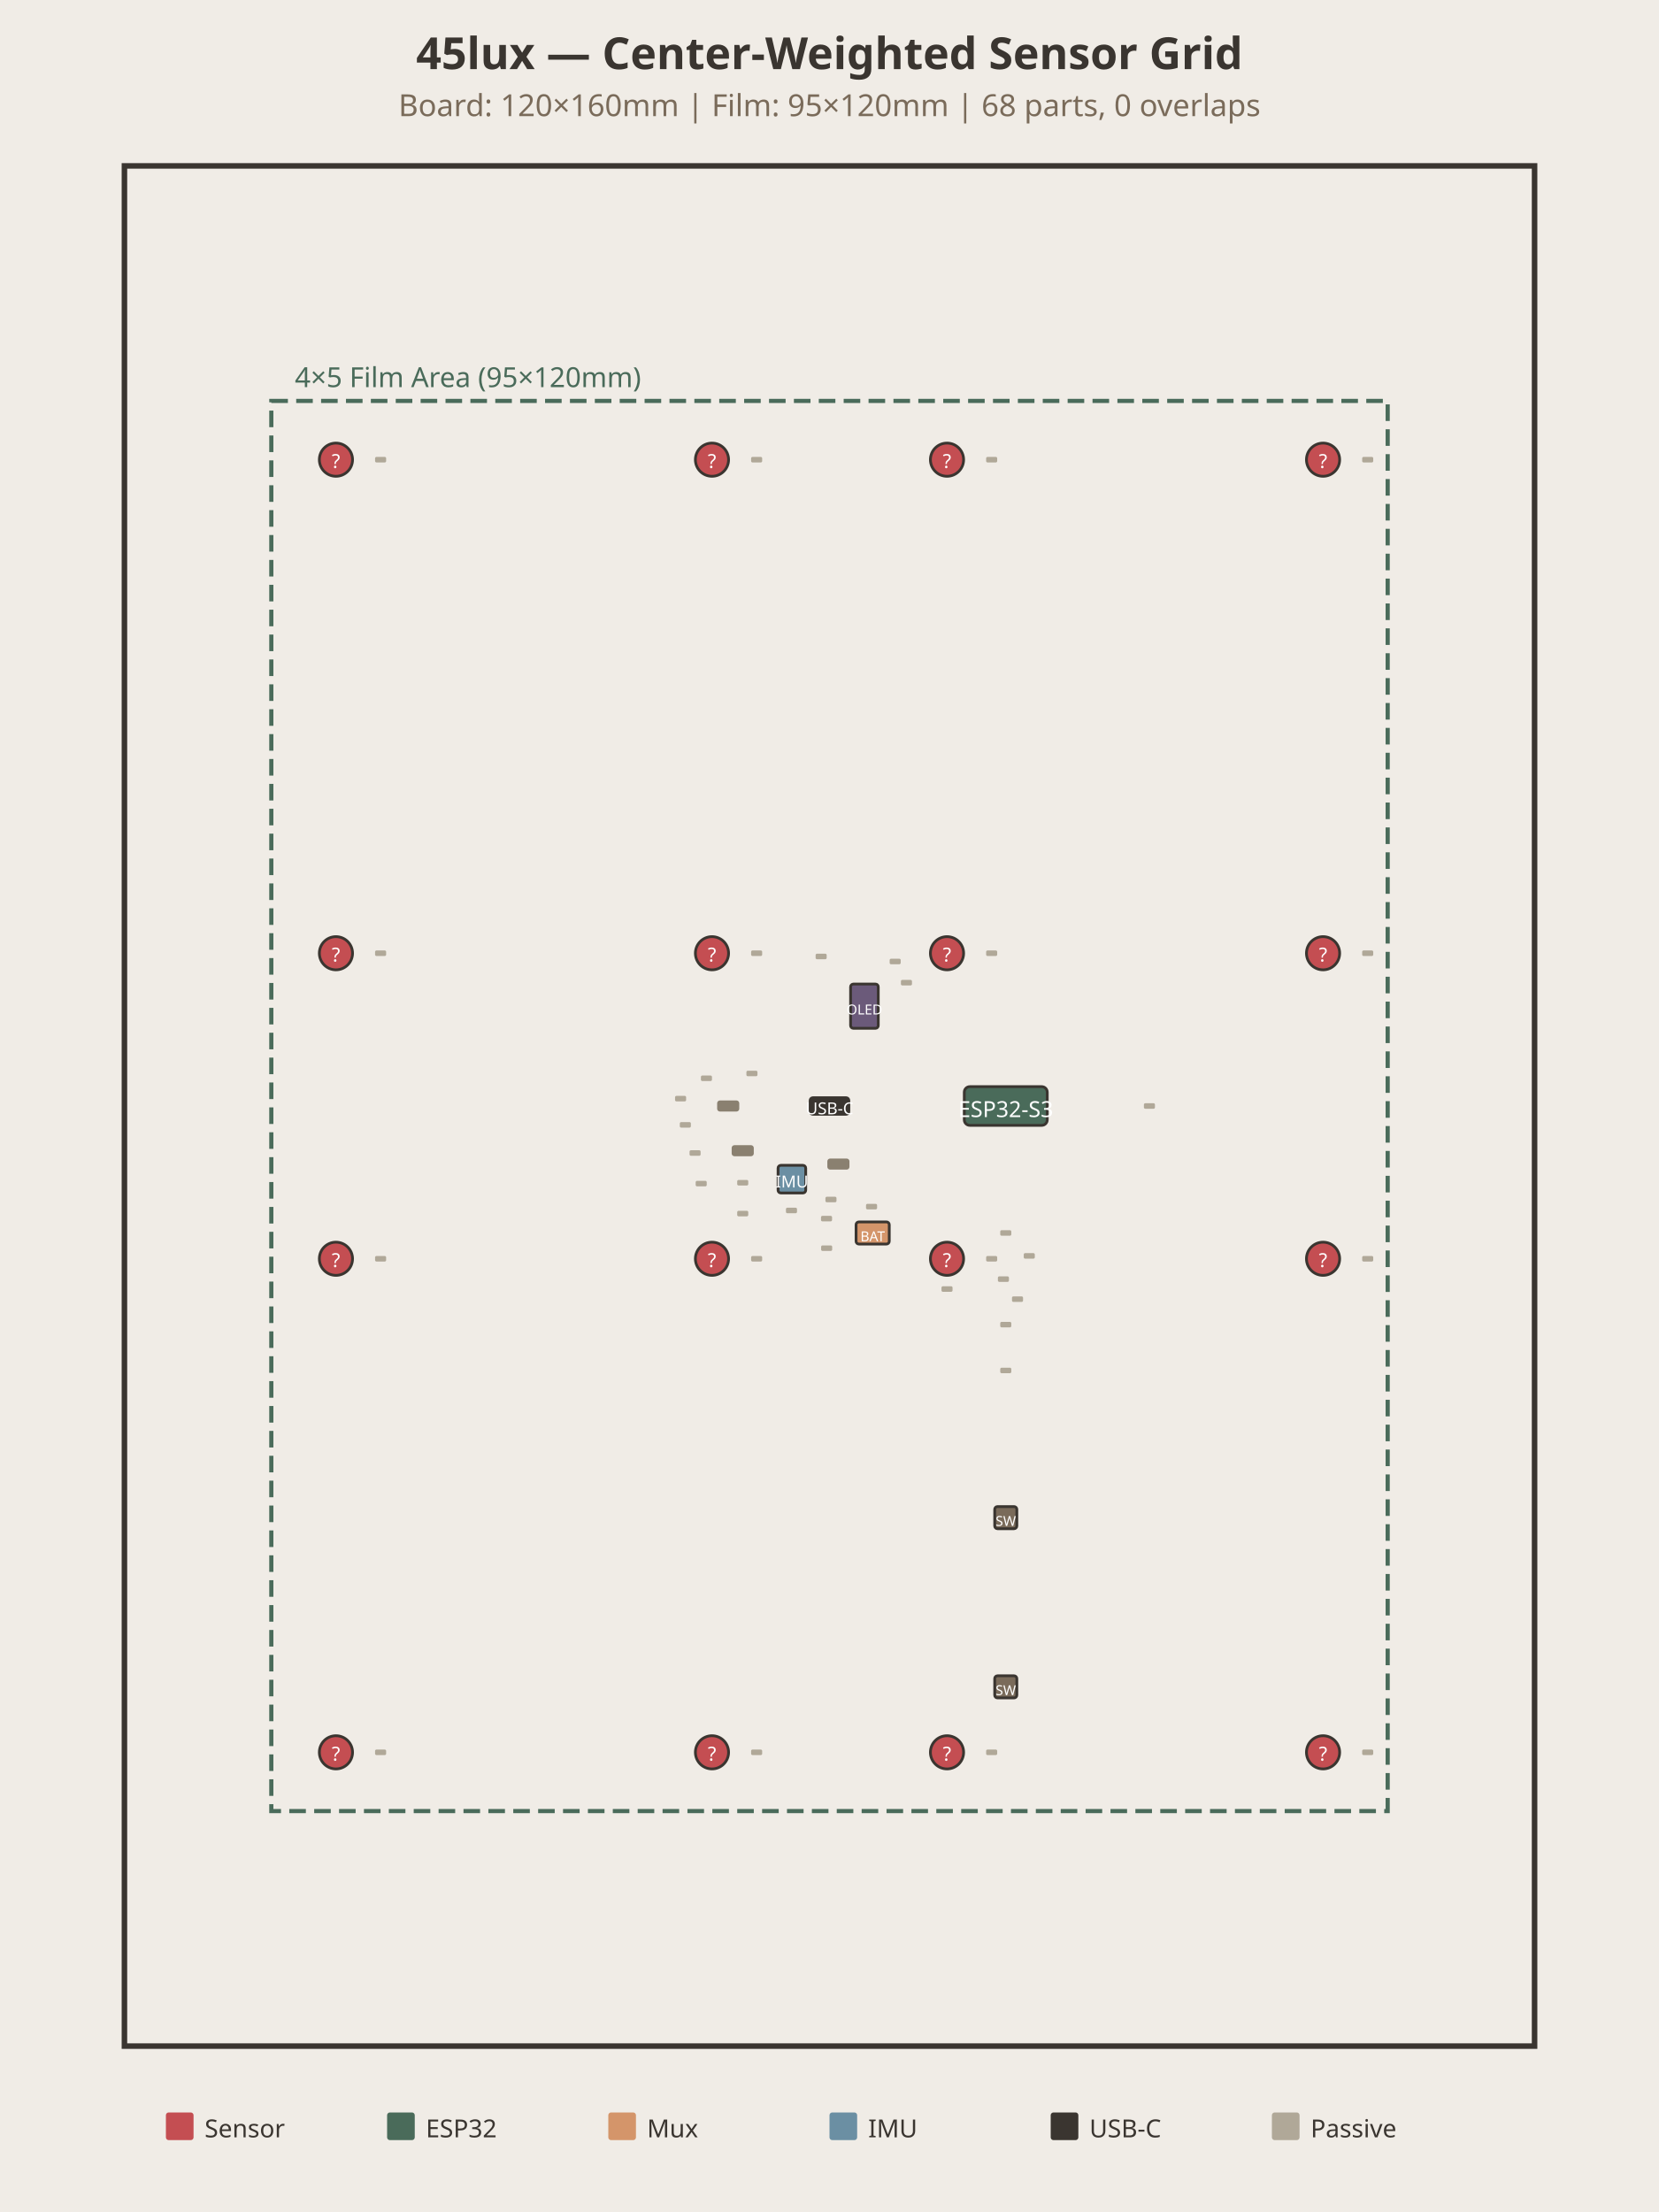
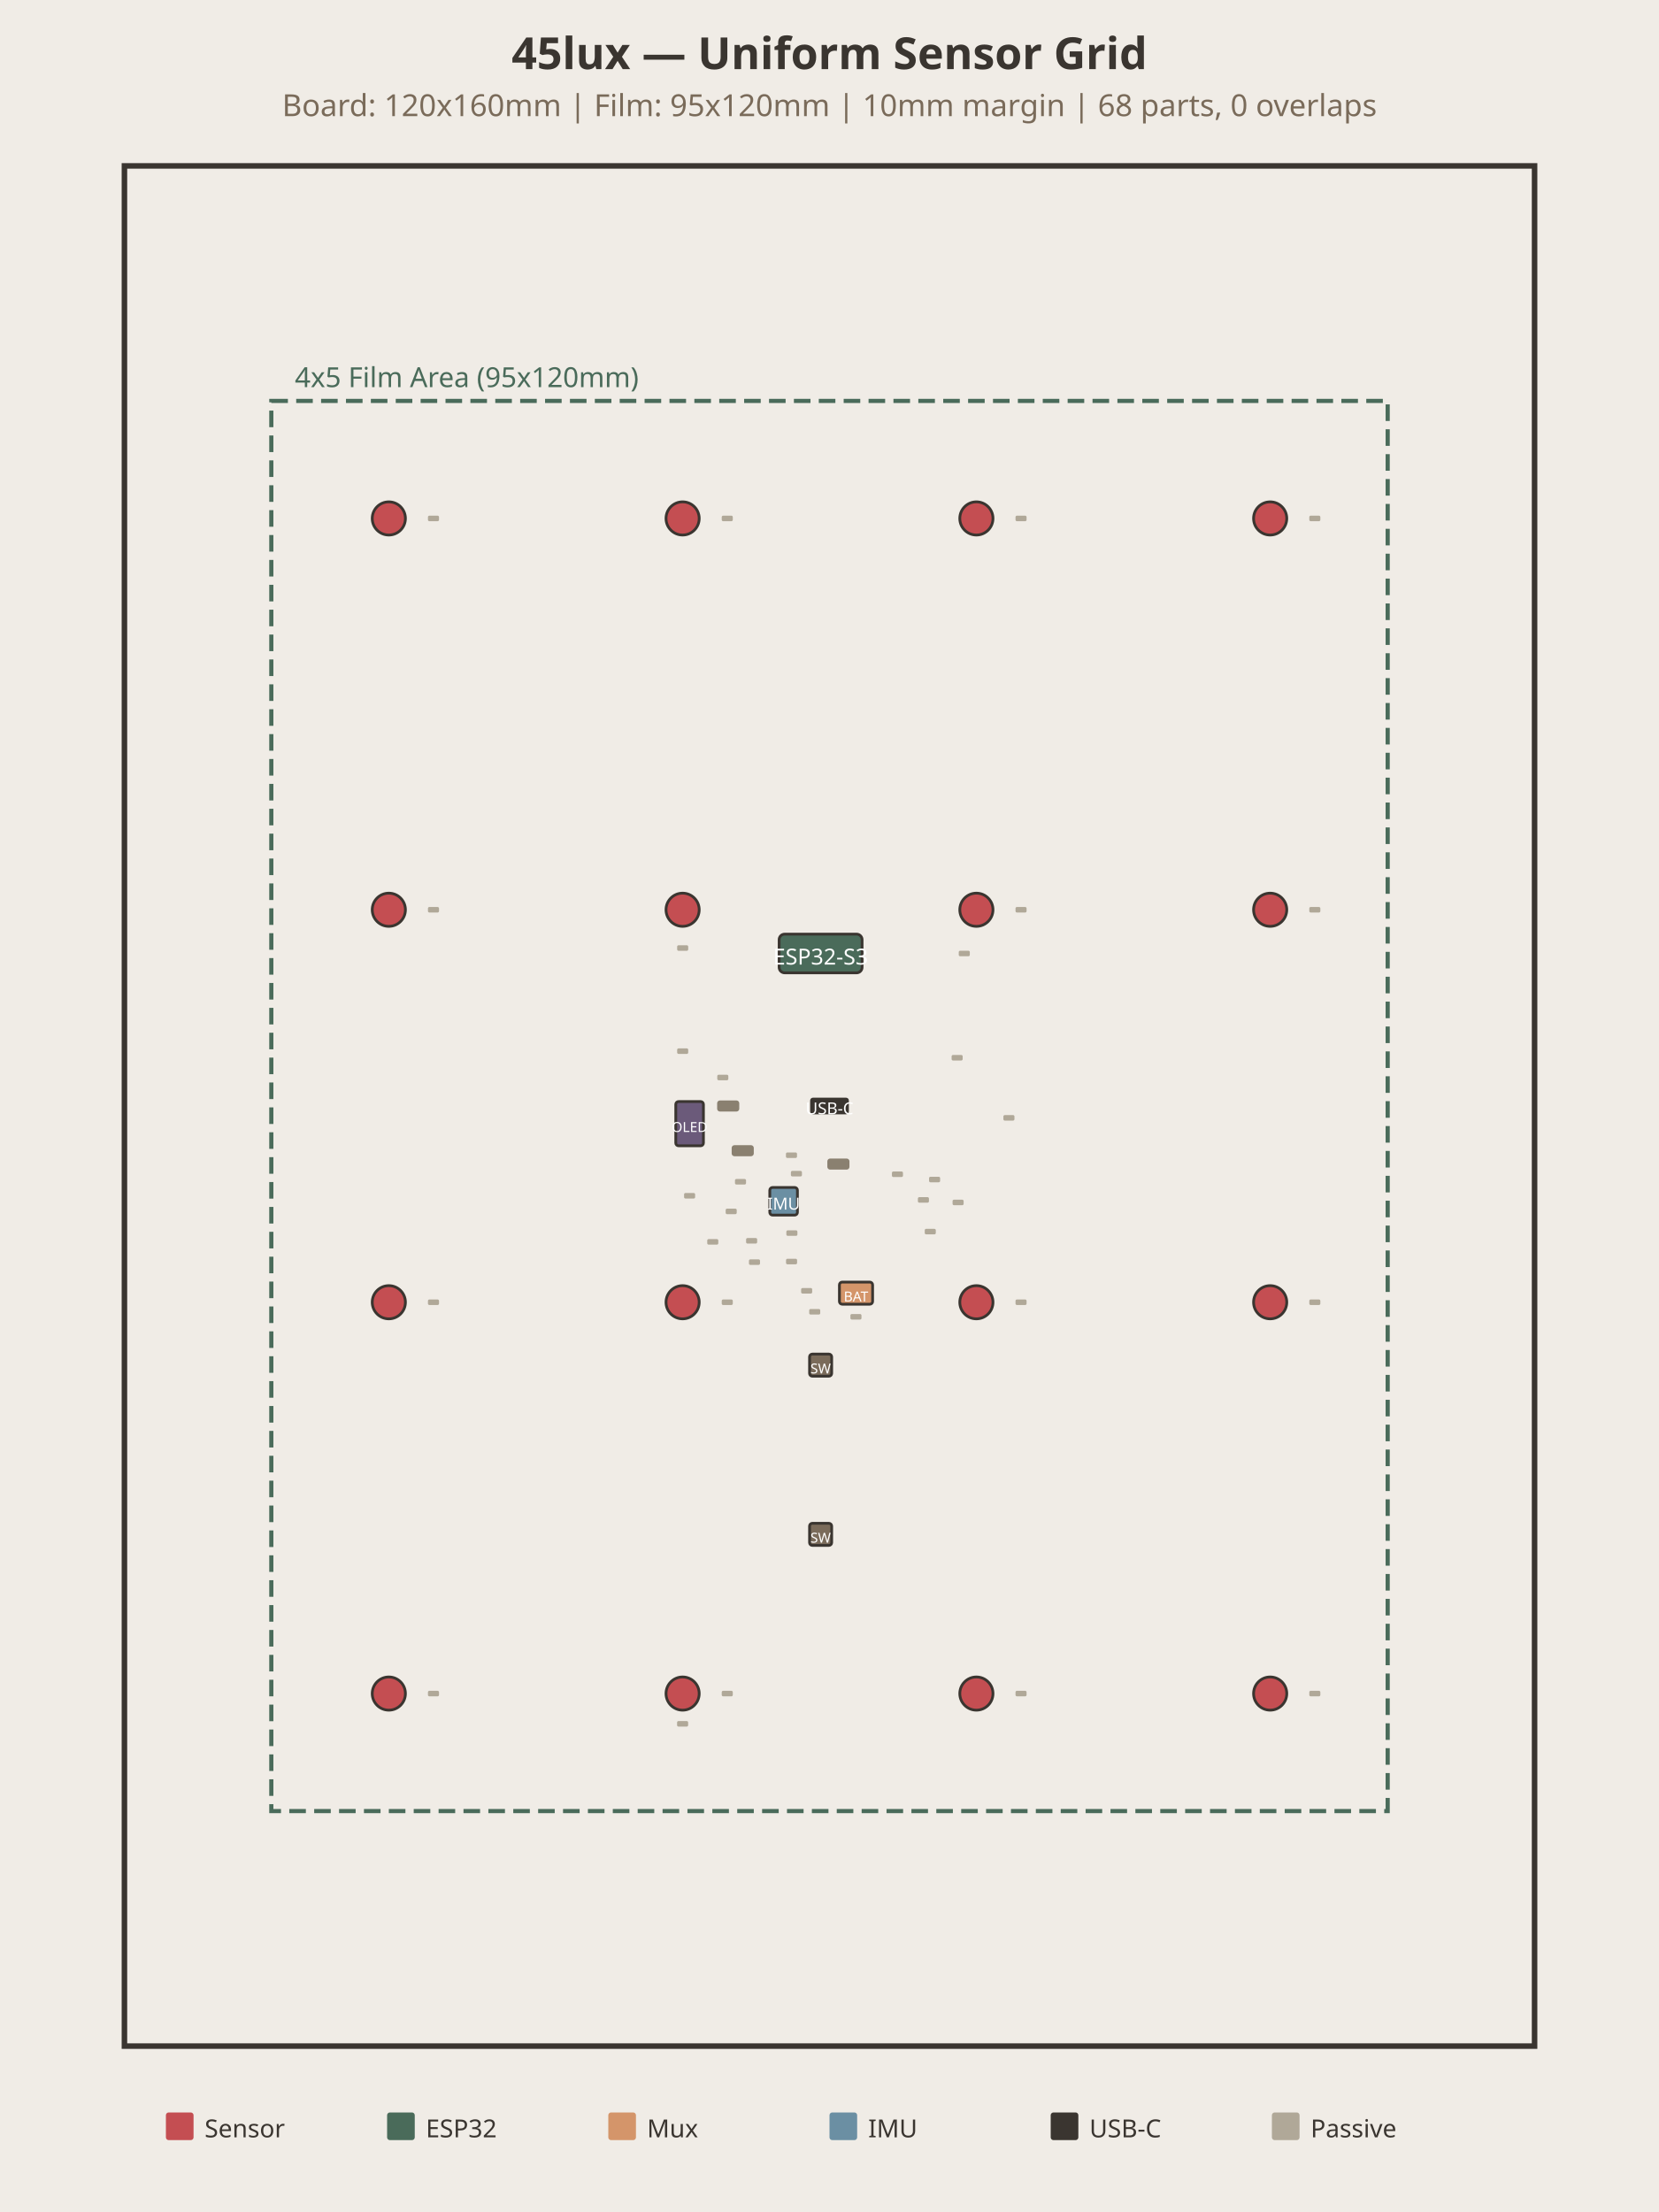
<svg xmlns="http://www.w3.org/2000/svg" width="600" height="800" viewBox="0 0 600 800">
  <rect width="600" height="800" fill="#f0ece6" />
  <rect x="45.0" y="60.0" width="510.0" height="680.0" fill="none" stroke="#3a3530" stroke-width="2" />
  <rect x="98.125" y="145.0" width="403.75" height="510.0" fill="none" stroke="#4a6b5a" stroke-width="1.5" stroke-dasharray="6,3" />
-   <text x="106.625" y="140.0" font-size="10" fill="#4a6b5a" font-family="sans-serif">4×5 Film Area (95×120mm)</text>
-   <circle cx="121.5" cy="166.25" r="6" fill="#c44e52" stroke="#3a3530" stroke-width="1" />
-   <text x="121.5" y="169.25" text-anchor="middle" font-size="7" fill="white" font-family="sans-serif">?</text>
-   <circle cx="257.5" cy="166.25" r="6" fill="#c44e52" stroke="#3a3530" stroke-width="1" />
-   <text x="257.5" y="169.25" text-anchor="middle" font-size="7" fill="white" font-family="sans-serif">?</text>
-   <circle cx="342.5" cy="166.25" r="6" fill="#c44e52" stroke="#3a3530" stroke-width="1" />
-   <text x="342.5" y="169.25" text-anchor="middle" font-size="7" fill="white" font-family="sans-serif">?</text>
-   <circle cx="478.5" cy="166.25" r="6" fill="#c44e52" stroke="#3a3530" stroke-width="1" />
-   <text x="478.5" y="169.25" text-anchor="middle" font-size="7" fill="white" font-family="sans-serif">?</text>
-   <circle cx="121.5" cy="344.75" r="6" fill="#c44e52" stroke="#3a3530" stroke-width="1" />
-   <text x="121.5" y="347.75" text-anchor="middle" font-size="7" fill="white" font-family="sans-serif">?</text>
-   <circle cx="257.5" cy="344.75" r="6" fill="#c44e52" stroke="#3a3530" stroke-width="1" />
-   <text x="257.5" y="347.75" text-anchor="middle" font-size="7" fill="white" font-family="sans-serif">?</text>
-   <circle cx="342.5" cy="344.75" r="6" fill="#c44e52" stroke="#3a3530" stroke-width="1" />
-   <text x="342.5" y="347.75" text-anchor="middle" font-size="7" fill="white" font-family="sans-serif">?</text>
-   <circle cx="478.5" cy="344.75" r="6" fill="#c44e52" stroke="#3a3530" stroke-width="1" />
-   <text x="478.5" y="347.75" text-anchor="middle" font-size="7" fill="white" font-family="sans-serif">?</text>
-   <circle cx="121.5" cy="455.25" r="6" fill="#c44e52" stroke="#3a3530" stroke-width="1" />
-   <text x="121.5" y="458.25" text-anchor="middle" font-size="7" fill="white" font-family="sans-serif">?</text>
-   <circle cx="257.5" cy="455.25" r="6" fill="#c44e52" stroke="#3a3530" stroke-width="1" />
-   <text x="257.5" y="458.25" text-anchor="middle" font-size="7" fill="white" font-family="sans-serif">?</text>
-   <circle cx="342.5" cy="455.25" r="6" fill="#c44e52" stroke="#3a3530" stroke-width="1" />
-   <text x="342.5" y="458.25" text-anchor="middle" font-size="7" fill="white" font-family="sans-serif">?</text>
-   <circle cx="478.5" cy="455.25" r="6" fill="#c44e52" stroke="#3a3530" stroke-width="1" />
-   <text x="478.5" y="458.25" text-anchor="middle" font-size="7" fill="white" font-family="sans-serif">?</text>
-   <circle cx="121.5" cy="633.75" r="6" fill="#c44e52" stroke="#3a3530" stroke-width="1" />
-   <text x="121.5" y="636.75" text-anchor="middle" font-size="7" fill="white" font-family="sans-serif">?</text>
-   <circle cx="257.5" cy="633.75" r="6" fill="#c44e52" stroke="#3a3530" stroke-width="1" />
-   <text x="257.5" y="636.75" text-anchor="middle" font-size="7" fill="white" font-family="sans-serif">?</text>
-   <circle cx="342.5" cy="633.75" r="6" fill="#c44e52" stroke="#3a3530" stroke-width="1" />
-   <text x="342.5" y="636.75" text-anchor="middle" font-size="7" fill="white" font-family="sans-serif">?</text>
-   <circle cx="478.5" cy="633.75" r="6" fill="#c44e52" stroke="#3a3530" stroke-width="1" />
-   <text x="478.5" y="636.75" text-anchor="middle" font-size="7" fill="white" font-family="sans-serif">?</text>
-   <rect x="293.0" y="397.0" width="14" height="6" fill="#3a3530" stroke="#3a3530" rx="1" />
+   <text x="106.625" y="140.0" font-size="10" fill="#4a6b5a" font-family="sans-serif">4x5 Film Area (95x120mm)</text>
+   <circle cx="140.625" cy="187.5" r="6" fill="#c44e52" stroke="#3a3530" stroke-width="1" />
+   <circle cx="246.875" cy="187.5" r="6" fill="#c44e52" stroke="#3a3530" stroke-width="1" />
+   <circle cx="353.125" cy="187.5" r="6" fill="#c44e52" stroke="#3a3530" stroke-width="1" />
+   <circle cx="459.375" cy="187.5" r="6" fill="#c44e52" stroke="#3a3530" stroke-width="1" />
+   <circle cx="140.625" cy="329.025" r="6" fill="#c44e52" stroke="#3a3530" stroke-width="1" />
+   <circle cx="246.875" cy="329.025" r="6" fill="#c44e52" stroke="#3a3530" stroke-width="1" />
+   <circle cx="353.125" cy="329.025" r="6" fill="#c44e52" stroke="#3a3530" stroke-width="1" />
+   <circle cx="459.375" cy="329.025" r="6" fill="#c44e52" stroke="#3a3530" stroke-width="1" />
+   <circle cx="140.625" cy="470.975" r="6" fill="#c44e52" stroke="#3a3530" stroke-width="1" />
+   <circle cx="246.875" cy="470.975" r="6" fill="#c44e52" stroke="#3a3530" stroke-width="1" />
+   <circle cx="353.125" cy="470.975" r="6" fill="#c44e52" stroke="#3a3530" stroke-width="1" />
+   <circle cx="459.375" cy="470.975" r="6" fill="#c44e52" stroke="#3a3530" stroke-width="1" />
+   <circle cx="140.625" cy="612.5" r="6" fill="#c44e52" stroke="#3a3530" stroke-width="1" />
+   <circle cx="246.875" cy="612.5" r="6" fill="#c44e52" stroke="#3a3530" stroke-width="1" />
+   <circle cx="353.125" cy="612.5" r="6" fill="#c44e52" stroke="#3a3530" stroke-width="1" />
+   <circle cx="459.375" cy="612.5" r="6" fill="#c44e52" stroke="#3a3530" stroke-width="1" />
+   <rect x="293.0" y="397.0" width="14" height="6" fill="#3a3530" rx="1" />
  <text x="300.0" y="403.0" text-anchor="middle" font-size="6" fill="white" font-family="sans-serif">USB-C</text>
  <rect x="259.365" y="398.0" width="8" height="4" fill="#8a8070" stroke="none" rx="1" />
  <rect x="264.618" y="414.168" width="8" height="4" fill="#8a8070" stroke="none" rx="1" />
  <rect x="299.218" y="419.005" width="8" height="4" fill="#8a8070" stroke="none" rx="1" />
-   <rect x="348.75" y="393.0" width="30" height="14" fill="#4a6b5a" stroke="#3a3530" rx="2" />
-   <text x="363.75" y="404.0" text-anchor="middle" font-size="8" fill="white" font-family="sans-serif">ESP32-S3</text>
-   <rect x="281.397" y="421.458" width="10" height="10" fill="#6b8fa3" stroke="#3a3530" rx="1" />
-   <text x="286.397" y="429.458" text-anchor="middle" font-size="6" fill="white" font-family="sans-serif">IMU</text>
-   <rect x="307.633" y="355.896" width="10" height="16" fill="#6b5a7a" stroke="#3a3530" rx="1" />
-   <text x="312.633" y="366.896" text-anchor="middle" font-size="5" fill="white" font-family="sans-serif">OLED</text>
-   <rect x="313.211" y="435.387" width="4" height="2" fill="#b0a898" stroke="none" rx="0.5" />
-   <rect x="356.65" y="454.25" width="4" height="2" fill="#b0a898" stroke="none" rx="0.5" />
-   <rect x="325.827" y="354.396" width="4" height="2" fill="#b0a898" stroke="none" rx="0.5" />
-   <rect x="135.65" y="454.25" width="4" height="2" fill="#b0a898" stroke="none" rx="0.5" />
-   <rect x="492.65" y="165.25" width="4" height="2" fill="#b0a898" stroke="none" rx="0.5" />
-   <rect x="492.65" y="454.25" width="4" height="2" fill="#b0a898" stroke="none" rx="0.5" />
-   <rect x="321.755" y="346.737" width="4" height="2" fill="#b0a898" stroke="none" rx="0.5" />
-   <rect x="271.65" y="454.25" width="4" height="2" fill="#b0a898" stroke="none" rx="0.5" />
-   <rect x="135.65" y="165.25" width="4" height="2" fill="#b0a898" stroke="none" rx="0.5" />
-   <rect x="269.948" y="387.236" width="4" height="2" fill="#b0a898" stroke="none" rx="0.5" />
-   <rect x="492.65" y="343.75" width="4" height="2" fill="#b0a898" stroke="none" rx="0.5" />
-   <rect x="356.65" y="343.75" width="4" height="2" fill="#b0a898" stroke="none" rx="0.5" />
-   <rect x="271.65" y="343.75" width="4" height="2" fill="#b0a898" stroke="none" rx="0.5" />
-   <rect x="492.65" y="632.75" width="4" height="2" fill="#b0a898" stroke="none" rx="0.5" />
-   <rect x="356.65" y="632.75" width="4" height="2" fill="#b0a898" stroke="none" rx="0.5" />
-   <rect x="135.65" y="343.75" width="4" height="2" fill="#b0a898" stroke="none" rx="0.5" />
-   <rect x="356.65" y="165.25" width="4" height="2" fill="#b0a898" stroke="none" rx="0.5" />
-   <rect x="413.706" y="399.0" width="4" height="2" fill="#b0a898" stroke="none" rx="0.5" />
-   <rect x="135.65" y="632.75" width="4" height="2" fill="#b0a898" stroke="none" rx="0.5" />
-   <rect x="271.65" y="632.75" width="4" height="2" fill="#b0a898" stroke="none" rx="0.5" />
-   <rect x="298.528" y="432.819" width="4" height="2" fill="#b0a898" stroke="none" rx="0.5" />
-   <rect x="271.65" y="165.25" width="4" height="2" fill="#b0a898" stroke="none" rx="0.5" />
-   <rect x="360.9" y="461.611" width="4" height="2" fill="#b0a898" stroke="none" rx="0.5" />
-   <rect x="294.978" y="344.92" width="4" height="2" fill="#b0a898" stroke="none" rx="0.5" />
-   <rect x="253.493" y="388.977" width="4" height="2" fill="#b0a898" stroke="none" rx="0.5" />
-   <rect x="296.924" y="439.73" width="4" height="2" fill="#b0a898" stroke="none" rx="0.5" />
-   <rect x="284.247" y="436.787" width="4" height="2" fill="#b0a898" stroke="none" rx="0.5" />
-   <rect x="249.384" y="416.005" width="4" height="2" fill="#b0a898" stroke="none" rx="0.5" />
-   <rect x="266.618" y="426.749" width="4" height="2" fill="#b0a898" stroke="none" rx="0.5" />
-   <rect x="251.598" y="427.064" width="4" height="2" fill="#b0a898" stroke="none" rx="0.5" />
-   <rect x="266.618" y="437.905" width="4" height="2" fill="#b0a898" stroke="none" rx="0.5" />
-   <rect x="309.61" y="441.924" width="12" height="8" fill="#d4956a" stroke="#3a3530" rx="1" />
-   <text x="315.61" y="448.924" text-anchor="middle" font-size="5" fill="white" font-family="sans-serif">BAT</text>
-   <rect x="296.968" y="450.422" width="4" height="2" fill="#b0a898" stroke="none" rx="0.5" />
-   <rect x="361.75" y="444.921" width="4" height="2" fill="#b0a898" stroke="none" rx="0.5" />
-   <rect x="370.25" y="453.209" width="4" height="2" fill="#b0a898" stroke="none" rx="0.5" />
-   <rect x="366.0" y="468.857" width="4" height="2" fill="#b0a898" stroke="none" rx="0.5" />
-   <rect x="340.5" y="465.194" width="4" height="2" fill="#b0a898" stroke="none" rx="0.5" />
-   <rect x="245.863" y="405.819" width="4" height="2" fill="#b0a898" stroke="none" rx="0.5" />
-   <rect x="244.143" y="396.338" width="4" height="2" fill="#b0a898" stroke="none" rx="0.5" />
-   <rect x="359.75" y="544.877" width="8" height="8" fill="#7a6b5a" stroke="#3a3530" rx="1" />
-   <text x="363.75" y="551.877" text-anchor="middle" font-size="5" fill="white" font-family="sans-serif">SW</text>
-   <rect x="361.75" y="478.071" width="4" height="2" fill="#b0a898" stroke="none" rx="0.5" />
-   <rect x="359.75" y="606.077" width="8" height="8" fill="#7a6b5a" stroke="#3a3530" rx="1" />
-   <text x="363.75" y="613.077" text-anchor="middle" font-size="5" fill="white" font-family="sans-serif">SW</text>
-   <rect x="361.75" y="494.646" width="4" height="2" fill="#b0a898" stroke="none" rx="0.5" />
-   <text x="300.0" y="25" text-anchor="middle" font-size="16" fill="#3a3530" font-family="sans-serif" font-weight="bold">45lux — Center-Weighted Sensor Grid</text>
-   <text x="300.0" y="42" text-anchor="middle" font-size="11" fill="#7a6b5a" font-family="sans-serif">Board: 120×160mm | Film: 95×120mm | 68 parts, 0 overlaps</text>
+   <rect x="281.787" y="337.843" width="30" height="14" fill="#4a6b5a" stroke="#3a3530" rx="2" />
+   <text x="296.787" y="348.843" text-anchor="middle" font-size="8" fill="white" font-family="sans-serif">ESP32-S3</text>
+   <rect x="278.404" y="429.462" width="10" height="10" fill="#6b8fa3" stroke="#3a3530" rx="1" />
+   <text x="283.404" y="437.462" text-anchor="middle" font-size="6" fill="white" font-family="sans-serif">IMU</text>
+   <rect x="244.402" y="398.392" width="10" height="16" fill="#6b5a7a" stroke="#3a3530" rx="1" />
+   <text x="249.402" y="409.392" text-anchor="middle" font-size="5" fill="white" font-family="sans-serif">OLED</text>
+   <rect x="322.574" y="423.686" width="4" height="2" fill="#b0a898" stroke="none" rx="0.5" />
+   <rect x="259.41" y="388.693" width="4" height="2" fill="#b0a898" stroke="none" rx="0.5" />
+   <rect x="261.025" y="611.5" width="4" height="2" fill="#b0a898" stroke="none" rx="0.5" />
+   <rect x="367.275" y="469.975" width="4" height="2" fill="#b0a898" stroke="none" rx="0.5" />
+   <rect x="261.025" y="469.975" width="4" height="2" fill="#b0a898" stroke="none" rx="0.5" />
+   <rect x="473.525" y="186.5" width="4" height="2" fill="#b0a898" stroke="none" rx="0.5" />
+   <rect x="362.891" y="403.283" width="4" height="2" fill="#b0a898" stroke="none" rx="0.5" />
+   <rect x="154.775" y="186.5" width="4" height="2" fill="#b0a898" stroke="none" rx="0.5" />
+   <rect x="334.443" y="444.426" width="4" height="2" fill="#b0a898" stroke="none" rx="0.5" />
+   <rect x="154.775" y="328.025" width="4" height="2" fill="#b0a898" stroke="none" rx="0.5" />
+   <rect x="367.275" y="611.5" width="4" height="2" fill="#b0a898" stroke="none" rx="0.5" />
+   <rect x="473.525" y="328.025" width="4" height="2" fill="#b0a898" stroke="none" rx="0.5" />
+   <rect x="473.525" y="611.5" width="4" height="2" fill="#b0a898" stroke="none" rx="0.5" />
+   <rect x="346.744" y="343.843" width="4" height="2" fill="#b0a898" stroke="none" rx="0.5" />
+   <rect x="367.275" y="186.5" width="4" height="2" fill="#b0a898" stroke="none" rx="0.5" />
+   <rect x="154.775" y="611.5" width="4" height="2" fill="#b0a898" stroke="none" rx="0.5" />
+   <rect x="367.275" y="328.025" width="4" height="2" fill="#b0a898" stroke="none" rx="0.5" />
+   <rect x="261.025" y="186.5" width="4" height="2" fill="#b0a898" stroke="none" rx="0.5" />
+   <rect x="244.901" y="341.867" width="4" height="2" fill="#b0a898" stroke="none" rx="0.5" />
+   <rect x="154.775" y="469.975" width="4" height="2" fill="#b0a898" stroke="none" rx="0.5" />
+   <rect x="286.032" y="423.47" width="4" height="2" fill="#b0a898" stroke="none" rx="0.5" />
+   <rect x="473.525" y="469.975" width="4" height="2" fill="#b0a898" stroke="none" rx="0.5" />
+   <rect x="265.814" y="426.397" width="4" height="2" fill="#b0a898" stroke="none" rx="0.5" />
+   <rect x="247.402" y="431.466" width="4" height="2" fill="#b0a898" stroke="none" rx="0.5" />
+   <rect x="336.009" y="425.595" width="4" height="2" fill="#b0a898" stroke="none" rx="0.5" />
+   <rect x="284.397" y="444.965" width="4" height="2" fill="#b0a898" stroke="none" rx="0.5" />
+   <rect x="284.247" y="416.803" width="4" height="2" fill="#b0a898" stroke="none" rx="0.5" />
+   <rect x="262.447" y="437.121" width="4" height="2" fill="#b0a898" stroke="none" rx="0.5" />
+   <rect x="269.836" y="447.754" width="4" height="2" fill="#b0a898" stroke="none" rx="0.5" />
+   <rect x="255.782" y="448.135" width="4" height="2" fill="#b0a898" stroke="none" rx="0.5" />
+   <rect x="270.868" y="455.467" width="4" height="2" fill="#b0a898" stroke="none" rx="0.5" />
+   <rect x="303.589" y="463.684" width="12" height="8" fill="#d4956a" stroke="#3a3530" rx="1" />
+   <text x="309.589" y="470.684" text-anchor="middle" font-size="5" fill="white" font-family="sans-serif">BAT</text>
+   <rect x="289.738" y="465.831" width="4" height="2" fill="#b0a898" stroke="none" rx="0.5" />
+   <rect x="244.902" y="379.161" width="4" height="2" fill="#b0a898" stroke="none" rx="0.5" />
+   <rect x="331.965" y="432.964" width="4" height="2" fill="#b0a898" stroke="none" rx="0.5" />
+   <rect x="344.161" y="381.544" width="4" height="2" fill="#b0a898" stroke="none" rx="0.5" />
+   <rect x="244.875" y="622.444" width="4" height="2" fill="#b0a898" stroke="none" rx="0.5" />
+   <rect x="344.509" y="433.883" width="4" height="2" fill="#b0a898" stroke="none" rx="0.5" />
+   <rect x="307.562" y="475.238" width="4" height="2" fill="#b0a898" stroke="none" rx="0.5" />
+   <rect x="292.787" y="489.721" width="8" height="8" fill="#7a6b5a" stroke="#3a3530" rx="1" />
+   <text x="296.787" y="496.721" text-anchor="middle" font-size="5" fill="white" font-family="sans-serif">SW</text>
+   <rect x="284.281" y="455.251" width="4" height="2" fill="#b0a898" stroke="none" rx="0.5" />
+   <rect x="292.787" y="550.921" width="8" height="8" fill="#7a6b5a" stroke="#3a3530" rx="1" />
+   <text x="296.787" y="557.921" text-anchor="middle" font-size="5" fill="white" font-family="sans-serif">SW</text>
+   <rect x="292.653" y="473.423" width="4" height="2" fill="#b0a898" stroke="none" rx="0.5" />
+   <text x="300.0" y="25" text-anchor="middle" font-size="16" fill="#3a3530" font-family="sans-serif" font-weight="bold">45lux — Uniform Sensor Grid</text>
+   <text x="300.0" y="42" text-anchor="middle" font-size="11" fill="#7a6b5a" font-family="sans-serif">Board: 120x160mm | Film: 95x120mm | 10mm margin | 68 parts, 0 overlaps</text>
  <rect x="60" y="764" width="10" height="10" fill="#c44e52" rx="1" />
  <text x="74" y="773" font-size="9" fill="#3a3530" font-family="sans-serif">Sensor</text>
  <rect x="140" y="764" width="10" height="10" fill="#4a6b5a" rx="1" />
  <text x="154" y="773" font-size="9" fill="#3a3530" font-family="sans-serif">ESP32</text>
  <rect x="220" y="764" width="10" height="10" fill="#d4956a" rx="1" />
  <text x="234" y="773" font-size="9" fill="#3a3530" font-family="sans-serif">Mux</text>
  <rect x="300" y="764" width="10" height="10" fill="#6b8fa3" rx="1" />
  <text x="314" y="773" font-size="9" fill="#3a3530" font-family="sans-serif">IMU</text>
  <rect x="380" y="764" width="10" height="10" fill="#3a3530" rx="1" />
  <text x="394" y="773" font-size="9" fill="#3a3530" font-family="sans-serif">USB-C</text>
  <rect x="460" y="764" width="10" height="10" fill="#b0a898" rx="1" />
  <text x="474" y="773" font-size="9" fill="#3a3530" font-family="sans-serif">Passive</text>
</svg>
